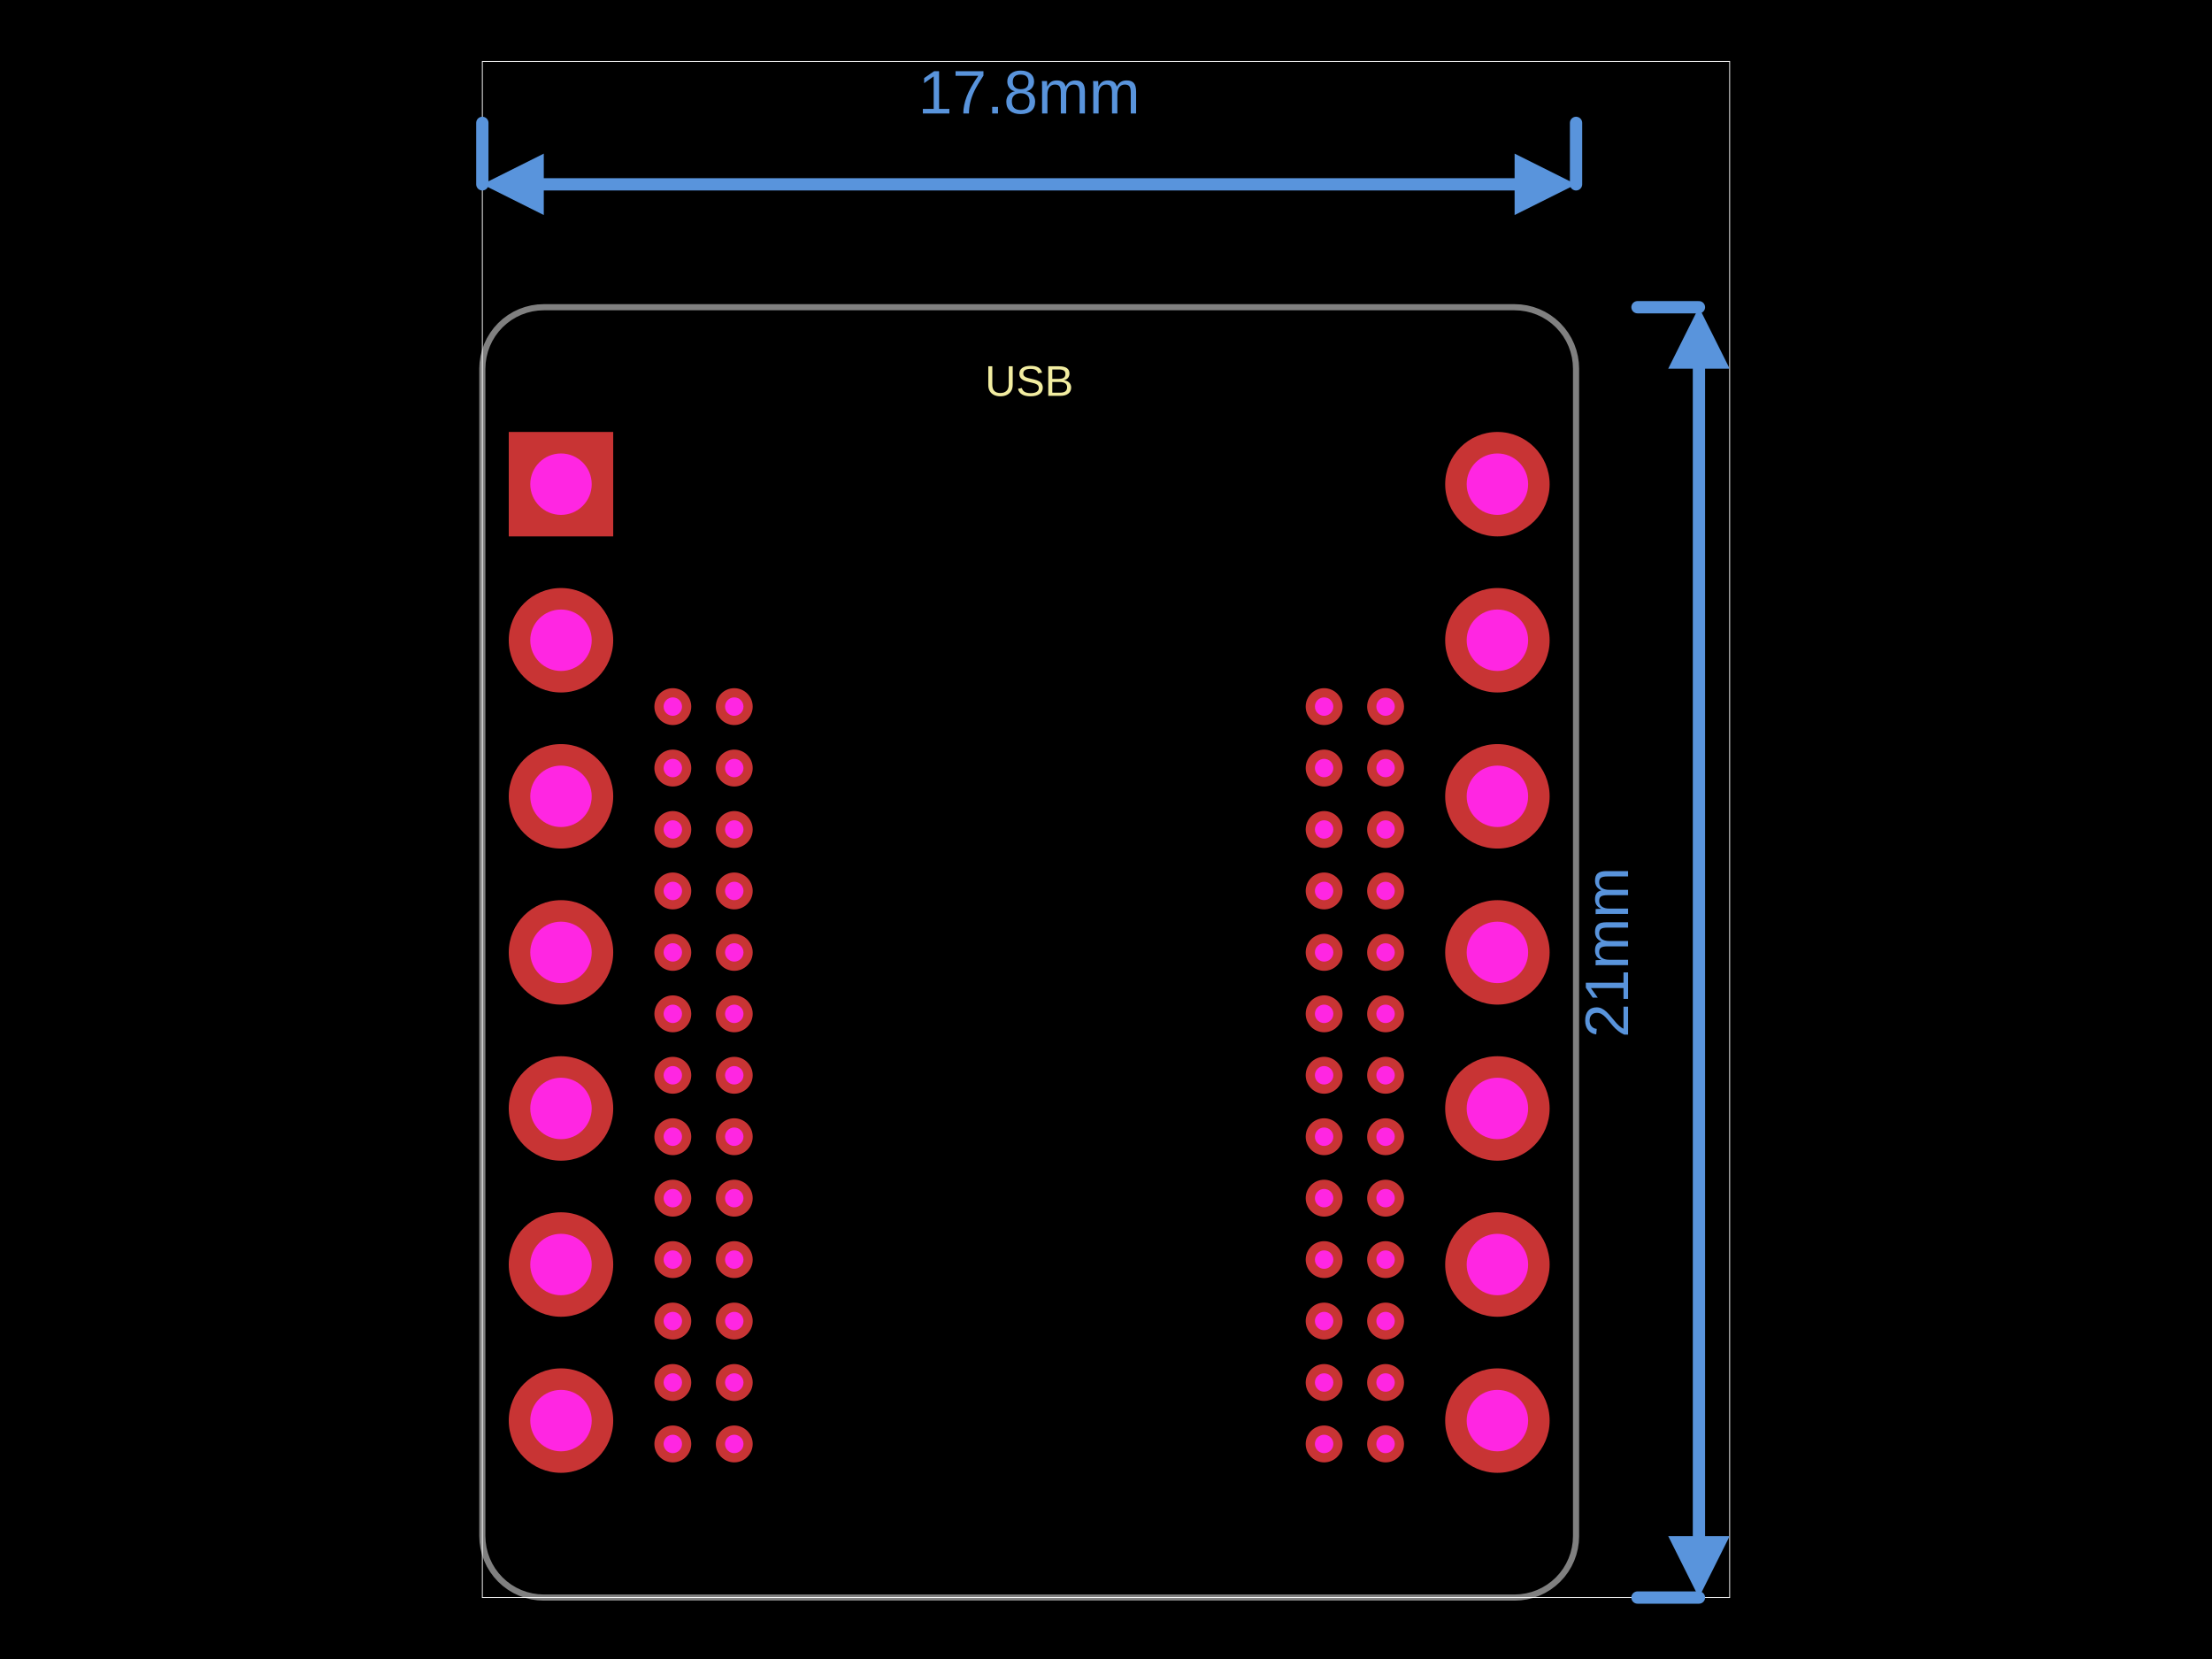
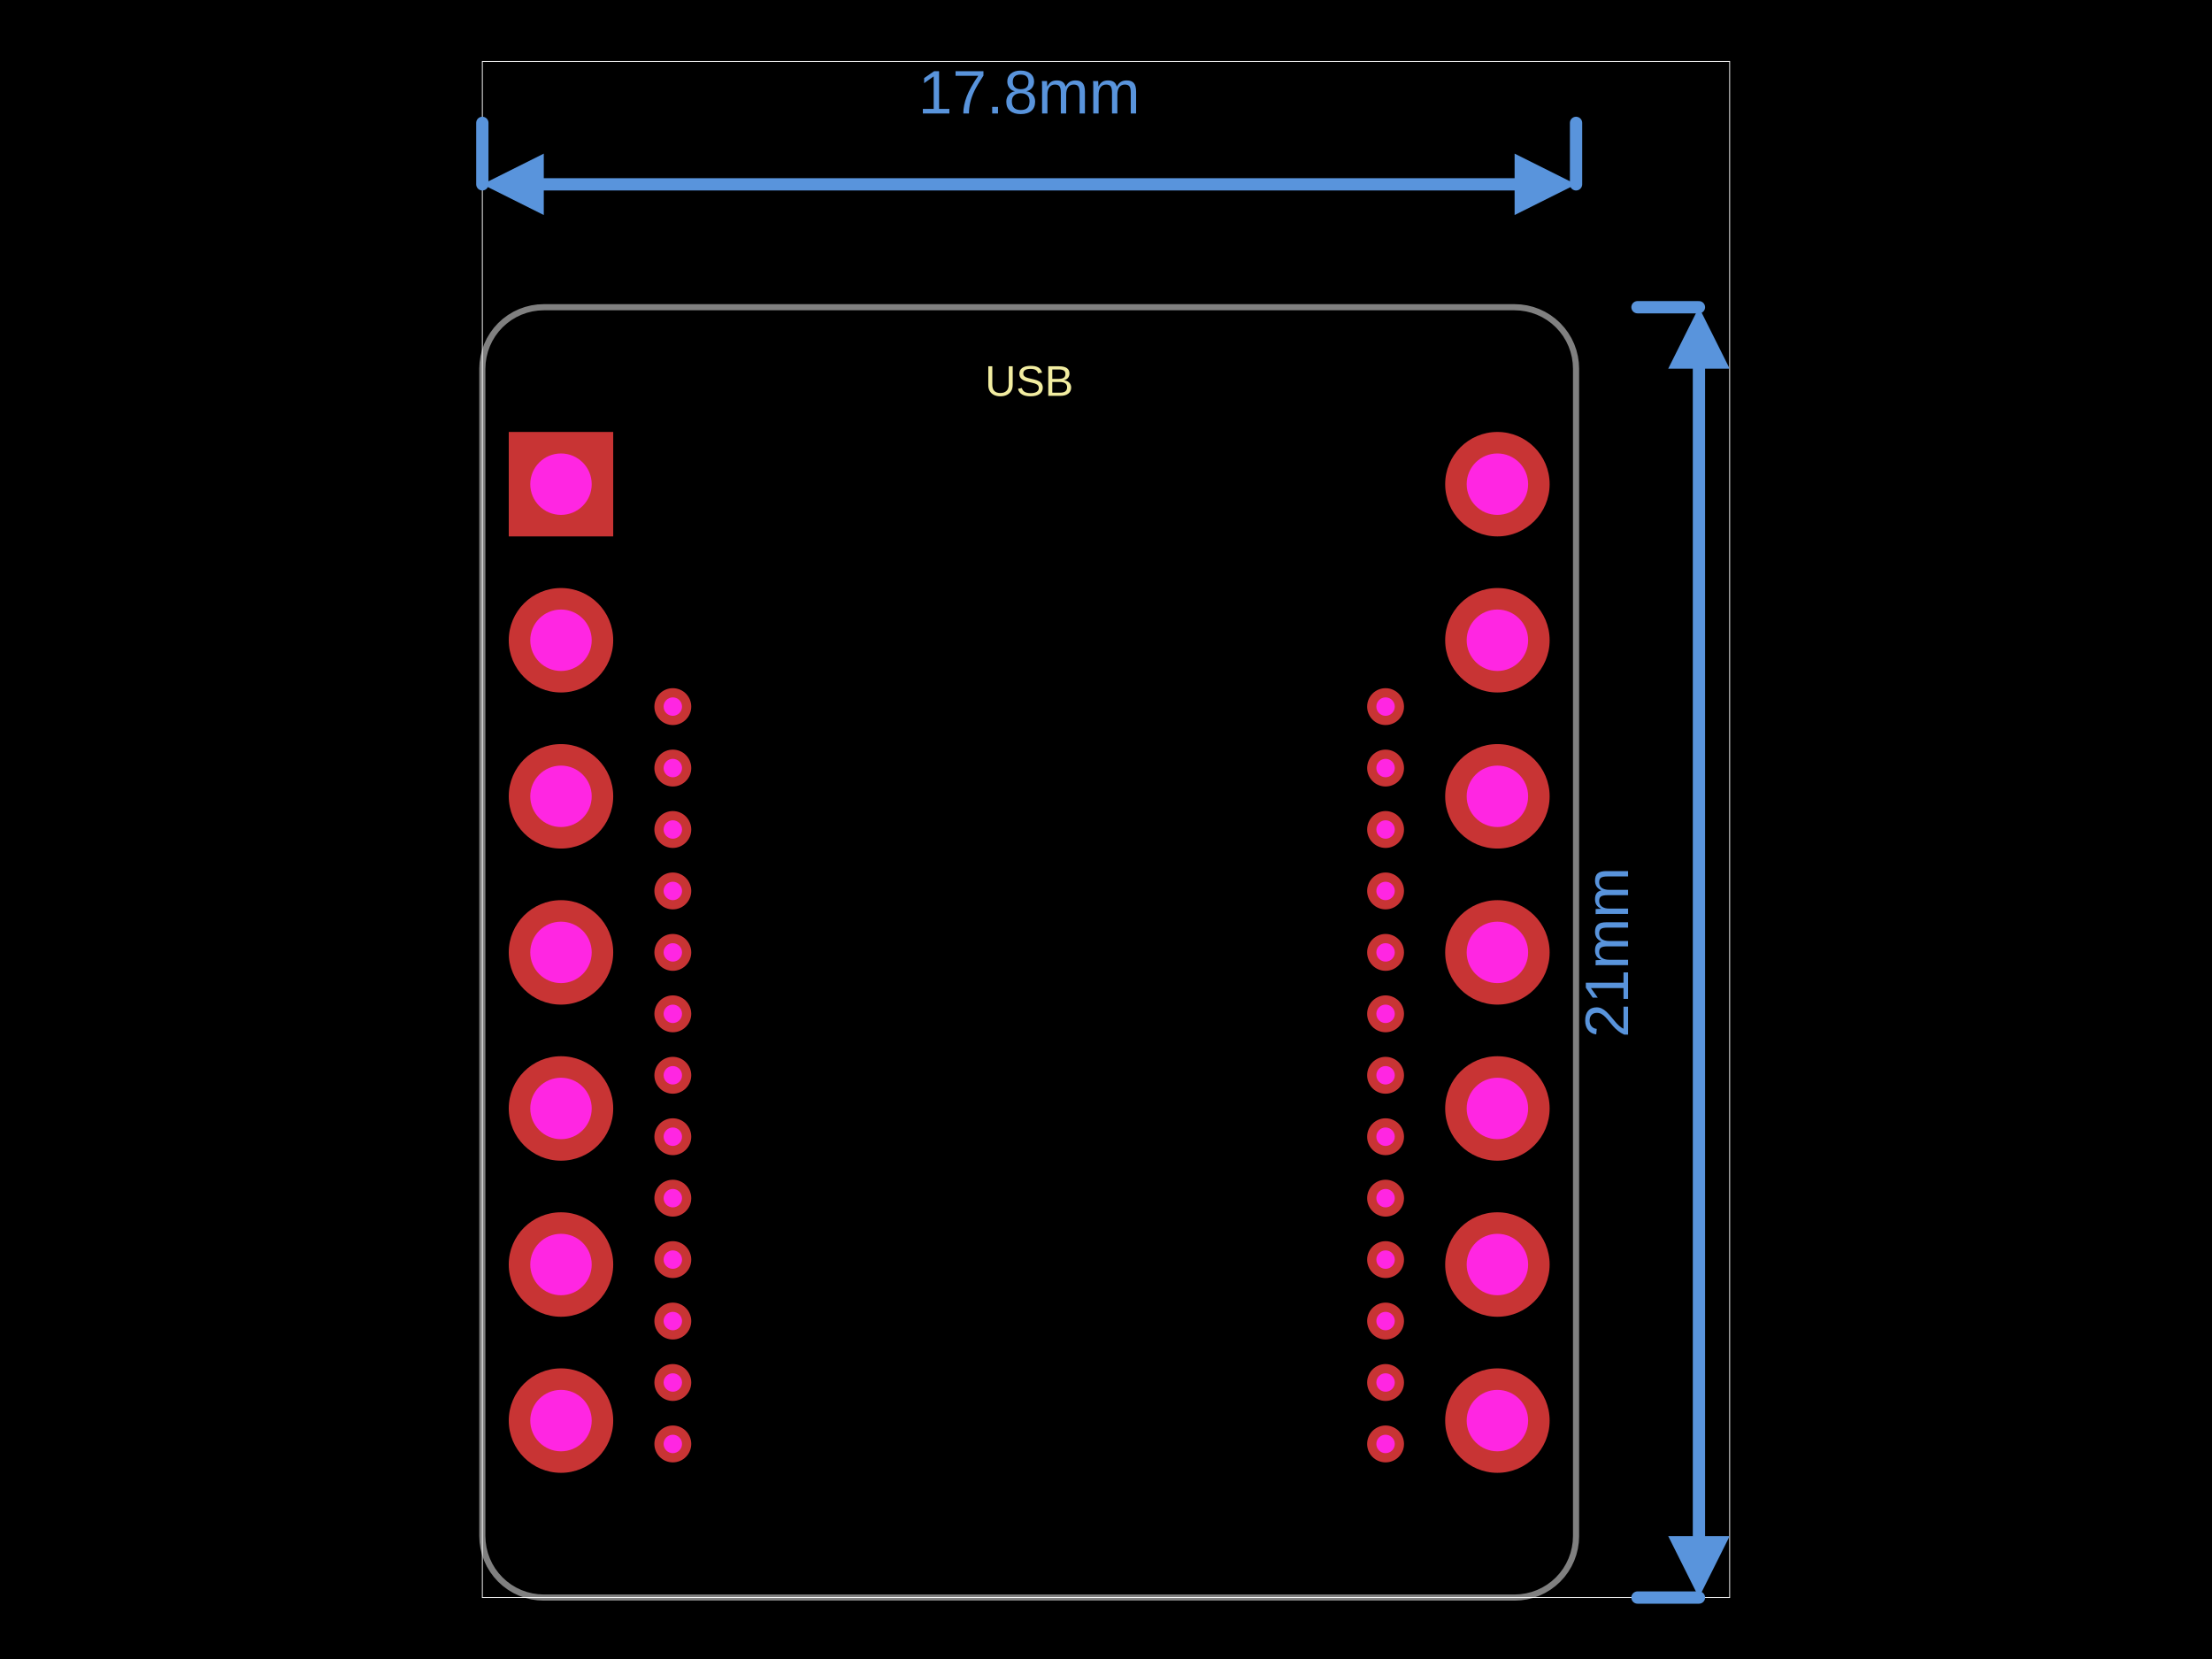
<svg xmlns="http://www.w3.org/2000/svg" width="800" height="600">
  <style />
  <rect class="boundary" x="0" y="0" fill="#000" width="800" height="600" data-type="pcb_background" data-pcb-layer="global" />
  <rect class="pcb-boundary" fill="none" stroke="#fff" stroke-width="0.3" x="174.444" y="22.222" width="451.111" height="555.556" data-type="pcb_boundary" data-pcb-layer="global" />
  <path class="pcb-board" d="M 196.667 577.778 L 547.778 577.778 L 549.956 577.671 L 552.113 577.351 L 554.229 576.821 L 556.282 576.086 L 558.253 575.154 L 560.124 574.033 L 561.875 572.734 L 563.491 571.269 L 564.956 569.653 L 566.255 567.902 L 567.376 566.031 L 568.308 564.06 L 569.043 562.006 L 569.573 559.891 L 569.893 557.734 L 570 555.556 L 570 133.333 L 569.893 131.155 L 569.573 128.998 L 569.043 126.883 L 568.308 124.829 L 567.376 122.858 L 566.255 120.987 L 564.956 119.236 L 563.491 117.62 L 561.875 116.155 L 560.124 114.856 L 558.253 113.735 L 556.282 112.803 L 554.229 112.068 L 552.113 111.538 L 549.956 111.218 L 547.778 111.111 L 196.667 111.111 L 194.489 111.218 L 192.331 111.538 L 190.216 112.068 L 188.163 112.803 L 186.191 113.735 L 184.321 114.856 L 182.569 116.155 L 180.953 117.62 L 179.489 119.236 L 178.19 120.987 L 177.068 122.858 L 176.136 124.829 L 175.401 126.883 L 174.871 128.998 L 174.551 131.155 L 174.444 133.333 L 174.444 555.556 L 174.551 557.734 L 174.871 559.891 L 175.401 562.006 L 176.136 564.06 L 177.068 566.031 L 178.19 567.902 L 179.489 569.653 L 180.953 571.269 L 182.569 572.734 L 184.321 574.033 L 186.191 575.154 L 188.163 576.086 L 190.216 576.821 L 192.331 577.351 L 194.489 577.671 L 196.667 577.778 Z" fill="none" stroke="rgba(255, 255, 255, 0.5)" stroke-width="2.222" data-type="pcb_board" data-pcb-layer="board" />
  <text x="0" y="0" dx="0" dy="0" fill="#f2eda1" font-family="Arial, sans-serif" font-size="15.556" text-anchor="middle" dominant-baseline="central" transform="matrix(1,0,0,1,372.2222,137.7778)" class="pcb-silkscreen-text pcb-silkscreen-top" data-pcb-silkscreen-text-id="pcb_silkscreen_text_0" stroke="none" data-type="pcb_silkscreen_text" data-pcb-layer="top">USB</text>
  <g data-type="pcb_plated_hole" data-pcb-layer="through" data-pad-name="J_XIAO.D0">
    <rect class="pcb-hole-outer-pad" fill="rgb(200, 52, 52)" x="184" y="156.222" width="37.778" height="37.778" data-type="pcb_plated_hole" data-pcb-layer="top" />
    <circle class="pcb-hole-inner" fill="#FF26E2" cx="202.889" cy="175.111" r="11.111" data-type="pcb_plated_hole_drill" data-pcb-layer="drill" />
  </g>
  <g data-type="pcb_plated_hole" data-pcb-layer="through" data-pad-name="J_XIAO.D1">
    <circle class="pcb-hole-outer" fill="rgb(200, 52, 52)" cx="202.889" cy="231.556" r="18.889" data-type="pcb_plated_hole" data-pcb-layer="top" />
    <circle class="pcb-hole-inner" fill="#FF26E2" cx="202.889" cy="231.556" r="11.111" data-type="pcb_plated_hole_drill" data-pcb-layer="drill" />
  </g>
  <g data-type="pcb_plated_hole" data-pcb-layer="through" data-pad-name="J_XIAO.D2">
    <circle class="pcb-hole-outer" fill="rgb(200, 52, 52)" cx="202.889" cy="288" r="18.889" data-type="pcb_plated_hole" data-pcb-layer="top" />
    <circle class="pcb-hole-inner" fill="#FF26E2" cx="202.889" cy="288" r="11.111" data-type="pcb_plated_hole_drill" data-pcb-layer="drill" />
  </g>
  <g data-type="pcb_plated_hole" data-pcb-layer="through" data-pad-name="J_XIAO.D3">
    <circle class="pcb-hole-outer" fill="rgb(200, 52, 52)" cx="202.889" cy="344.444" r="18.889" data-type="pcb_plated_hole" data-pcb-layer="top" />
    <circle class="pcb-hole-inner" fill="#FF26E2" cx="202.889" cy="344.444" r="11.111" data-type="pcb_plated_hole_drill" data-pcb-layer="drill" />
  </g>
  <g data-type="pcb_plated_hole" data-pcb-layer="through" data-pad-name="J_XIAO.D4">
    <circle class="pcb-hole-outer" fill="rgb(200, 52, 52)" cx="202.889" cy="400.889" r="18.889" data-type="pcb_plated_hole" data-pcb-layer="top" />
    <circle class="pcb-hole-inner" fill="#FF26E2" cx="202.889" cy="400.889" r="11.111" data-type="pcb_plated_hole_drill" data-pcb-layer="drill" />
  </g>
  <g data-type="pcb_plated_hole" data-pcb-layer="through" data-pad-name="J_XIAO.D5">
    <circle class="pcb-hole-outer" fill="rgb(200, 52, 52)" cx="202.889" cy="457.333" r="18.889" data-type="pcb_plated_hole" data-pcb-layer="top" />
    <circle class="pcb-hole-inner" fill="#FF26E2" cx="202.889" cy="457.333" r="11.111" data-type="pcb_plated_hole_drill" data-pcb-layer="drill" />
  </g>
  <g data-type="pcb_plated_hole" data-pcb-layer="through" data-pad-name="J_XIAO.D6">
    <circle class="pcb-hole-outer" fill="rgb(200, 52, 52)" cx="202.889" cy="513.778" r="18.889" data-type="pcb_plated_hole" data-pcb-layer="top" />
    <circle class="pcb-hole-inner" fill="#FF26E2" cx="202.889" cy="513.778" r="11.111" data-type="pcb_plated_hole_drill" data-pcb-layer="drill" />
  </g>
  <g data-type="pcb_plated_hole" data-pcb-layer="through" data-pad-name="J_XIAO.V5">
    <circle class="pcb-hole-outer" fill="rgb(200, 52, 52)" cx="541.556" cy="175.111" r="18.889" data-type="pcb_plated_hole" data-pcb-layer="top" />
    <circle class="pcb-hole-inner" fill="#FF26E2" cx="541.556" cy="175.111" r="11.111" data-type="pcb_plated_hole_drill" data-pcb-layer="drill" />
  </g>
  <g data-type="pcb_plated_hole" data-pcb-layer="through" data-pad-name="J_XIAO.GND">
    <circle class="pcb-hole-outer" fill="rgb(200, 52, 52)" cx="541.556" cy="231.556" r="18.889" data-type="pcb_plated_hole" data-pcb-layer="top" />
    <circle class="pcb-hole-inner" fill="#FF26E2" cx="541.556" cy="231.556" r="11.111" data-type="pcb_plated_hole_drill" data-pcb-layer="drill" />
  </g>
  <g data-type="pcb_plated_hole" data-pcb-layer="through" data-pad-name="J_XIAO.V3V3">
    <circle class="pcb-hole-outer" fill="rgb(200, 52, 52)" cx="541.556" cy="288" r="18.889" data-type="pcb_plated_hole" data-pcb-layer="top" />
    <circle class="pcb-hole-inner" fill="#FF26E2" cx="541.556" cy="288" r="11.111" data-type="pcb_plated_hole_drill" data-pcb-layer="drill" />
  </g>
  <g data-type="pcb_plated_hole" data-pcb-layer="through" data-pad-name="J_XIAO.D10">
    <circle class="pcb-hole-outer" fill="rgb(200, 52, 52)" cx="541.556" cy="344.444" r="18.889" data-type="pcb_plated_hole" data-pcb-layer="top" />
    <circle class="pcb-hole-inner" fill="#FF26E2" cx="541.556" cy="344.444" r="11.111" data-type="pcb_plated_hole_drill" data-pcb-layer="drill" />
  </g>
  <g data-type="pcb_plated_hole" data-pcb-layer="through" data-pad-name="J_XIAO.D9">
    <circle class="pcb-hole-outer" fill="rgb(200, 52, 52)" cx="541.556" cy="400.889" r="18.889" data-type="pcb_plated_hole" data-pcb-layer="top" />
    <circle class="pcb-hole-inner" fill="#FF26E2" cx="541.556" cy="400.889" r="11.111" data-type="pcb_plated_hole_drill" data-pcb-layer="drill" />
  </g>
  <g data-type="pcb_plated_hole" data-pcb-layer="through" data-pad-name="J_XIAO.D8">
    <circle class="pcb-hole-outer" fill="rgb(200, 52, 52)" cx="541.556" cy="457.333" r="18.889" data-type="pcb_plated_hole" data-pcb-layer="top" />
    <circle class="pcb-hole-inner" fill="#FF26E2" cx="541.556" cy="457.333" r="11.111" data-type="pcb_plated_hole_drill" data-pcb-layer="drill" />
  </g>
  <g data-type="pcb_plated_hole" data-pcb-layer="through" data-pad-name="J_XIAO.D7">
    <circle class="pcb-hole-outer" fill="rgb(200, 52, 52)" cx="541.556" cy="513.778" r="18.889" data-type="pcb_plated_hole" data-pcb-layer="top" />
    <circle class="pcb-hole-inner" fill="#FF26E2" cx="541.556" cy="513.778" r="11.111" data-type="pcb_plated_hole_drill" data-pcb-layer="drill" />
  </g>
  <g data-type="pcb_via" data-pcb-layer="through">
    <circle class="pcb-hole-outer" fill="rgb(200, 52, 52)" cx="243.333" cy="522.222" r="6.667" data-type="pcb_via" data-pcb-layer="top" />
    <circle class="pcb-hole-inner" fill="#FF26E2" cx="243.333" cy="522.222" r="3.333" data-type="pcb_via" data-pcb-layer="drill" />
  </g>
  <g data-type="pcb_via" data-pcb-layer="through">
    <circle class="pcb-hole-outer" fill="rgb(200, 52, 52)" cx="243.333" cy="500" r="6.667" data-type="pcb_via" data-pcb-layer="top" />
    <circle class="pcb-hole-inner" fill="#FF26E2" cx="243.333" cy="500" r="3.333" data-type="pcb_via" data-pcb-layer="drill" />
  </g>
  <g data-type="pcb_via" data-pcb-layer="through">
    <circle class="pcb-hole-outer" fill="rgb(200, 52, 52)" cx="243.333" cy="477.778" r="6.667" data-type="pcb_via" data-pcb-layer="top" />
    <circle class="pcb-hole-inner" fill="#FF26E2" cx="243.333" cy="477.778" r="3.333" data-type="pcb_via" data-pcb-layer="drill" />
  </g>
  <g data-type="pcb_via" data-pcb-layer="through">
    <circle class="pcb-hole-outer" fill="rgb(200, 52, 52)" cx="243.333" cy="455.556" r="6.667" data-type="pcb_via" data-pcb-layer="top" />
    <circle class="pcb-hole-inner" fill="#FF26E2" cx="243.333" cy="455.556" r="3.333" data-type="pcb_via" data-pcb-layer="drill" />
  </g>
  <g data-type="pcb_via" data-pcb-layer="through">
    <circle class="pcb-hole-outer" fill="rgb(200, 52, 52)" cx="243.333" cy="433.333" r="6.667" data-type="pcb_via" data-pcb-layer="top" />
    <circle class="pcb-hole-inner" fill="#FF26E2" cx="243.333" cy="433.333" r="3.333" data-type="pcb_via" data-pcb-layer="drill" />
  </g>
  <g data-type="pcb_via" data-pcb-layer="through">
    <circle class="pcb-hole-outer" fill="rgb(200, 52, 52)" cx="243.333" cy="411.111" r="6.667" data-type="pcb_via" data-pcb-layer="top" />
    <circle class="pcb-hole-inner" fill="#FF26E2" cx="243.333" cy="411.111" r="3.333" data-type="pcb_via" data-pcb-layer="drill" />
  </g>
  <g data-type="pcb_via" data-pcb-layer="through">
    <circle class="pcb-hole-outer" fill="rgb(200, 52, 52)" cx="243.333" cy="388.889" r="6.667" data-type="pcb_via" data-pcb-layer="top" />
    <circle class="pcb-hole-inner" fill="#FF26E2" cx="243.333" cy="388.889" r="3.333" data-type="pcb_via" data-pcb-layer="drill" />
  </g>
  <g data-type="pcb_via" data-pcb-layer="through">
    <circle class="pcb-hole-outer" fill="rgb(200, 52, 52)" cx="243.333" cy="366.667" r="6.667" data-type="pcb_via" data-pcb-layer="top" />
    <circle class="pcb-hole-inner" fill="#FF26E2" cx="243.333" cy="366.667" r="3.333" data-type="pcb_via" data-pcb-layer="drill" />
  </g>
  <g data-type="pcb_via" data-pcb-layer="through">
    <circle class="pcb-hole-outer" fill="rgb(200, 52, 52)" cx="243.333" cy="344.444" r="6.667" data-type="pcb_via" data-pcb-layer="top" />
    <circle class="pcb-hole-inner" fill="#FF26E2" cx="243.333" cy="344.444" r="3.333" data-type="pcb_via" data-pcb-layer="drill" />
  </g>
  <g data-type="pcb_via" data-pcb-layer="through">
    <circle class="pcb-hole-outer" fill="rgb(200, 52, 52)" cx="243.333" cy="322.222" r="6.667" data-type="pcb_via" data-pcb-layer="top" />
    <circle class="pcb-hole-inner" fill="#FF26E2" cx="243.333" cy="322.222" r="3.333" data-type="pcb_via" data-pcb-layer="drill" />
  </g>
  <g data-type="pcb_via" data-pcb-layer="through">
    <circle class="pcb-hole-outer" fill="rgb(200, 52, 52)" cx="243.333" cy="300" r="6.667" data-type="pcb_via" data-pcb-layer="top" />
    <circle class="pcb-hole-inner" fill="#FF26E2" cx="243.333" cy="300" r="3.333" data-type="pcb_via" data-pcb-layer="drill" />
  </g>
  <g data-type="pcb_via" data-pcb-layer="through">
    <circle class="pcb-hole-outer" fill="rgb(200, 52, 52)" cx="243.333" cy="277.778" r="6.667" data-type="pcb_via" data-pcb-layer="top" />
    <circle class="pcb-hole-inner" fill="#FF26E2" cx="243.333" cy="277.778" r="3.333" data-type="pcb_via" data-pcb-layer="drill" />
  </g>
  <g data-type="pcb_via" data-pcb-layer="through">
    <circle class="pcb-hole-outer" fill="rgb(200, 52, 52)" cx="243.333" cy="255.556" r="6.667" data-type="pcb_via" data-pcb-layer="top" />
    <circle class="pcb-hole-inner" fill="#FF26E2" cx="243.333" cy="255.556" r="3.333" data-type="pcb_via" data-pcb-layer="drill" />
  </g>
  <g data-type="pcb_via" data-pcb-layer="through">
-     <circle class="pcb-hole-outer" fill="rgb(200, 52, 52)" cx="265.556" cy="522.222" r="6.667" data-type="pcb_via" data-pcb-layer="top" />
-     <circle class="pcb-hole-inner" fill="#FF26E2" cx="265.556" cy="522.222" r="3.333" data-type="pcb_via" data-pcb-layer="drill" />
-   </g>
-   <g data-type="pcb_via" data-pcb-layer="through">
-     <circle class="pcb-hole-outer" fill="rgb(200, 52, 52)" cx="265.556" cy="500" r="6.667" data-type="pcb_via" data-pcb-layer="top" />
-     <circle class="pcb-hole-inner" fill="#FF26E2" cx="265.556" cy="500" r="3.333" data-type="pcb_via" data-pcb-layer="drill" />
-   </g>
-   <g data-type="pcb_via" data-pcb-layer="through">
-     <circle class="pcb-hole-outer" fill="rgb(200, 52, 52)" cx="265.556" cy="477.778" r="6.667" data-type="pcb_via" data-pcb-layer="top" />
-     <circle class="pcb-hole-inner" fill="#FF26E2" cx="265.556" cy="477.778" r="3.333" data-type="pcb_via" data-pcb-layer="drill" />
-   </g>
-   <g data-type="pcb_via" data-pcb-layer="through">
-     <circle class="pcb-hole-outer" fill="rgb(200, 52, 52)" cx="265.556" cy="455.556" r="6.667" data-type="pcb_via" data-pcb-layer="top" />
-     <circle class="pcb-hole-inner" fill="#FF26E2" cx="265.556" cy="455.556" r="3.333" data-type="pcb_via" data-pcb-layer="drill" />
-   </g>
-   <g data-type="pcb_via" data-pcb-layer="through">
-     <circle class="pcb-hole-outer" fill="rgb(200, 52, 52)" cx="265.556" cy="433.333" r="6.667" data-type="pcb_via" data-pcb-layer="top" />
-     <circle class="pcb-hole-inner" fill="#FF26E2" cx="265.556" cy="433.333" r="3.333" data-type="pcb_via" data-pcb-layer="drill" />
-   </g>
-   <g data-type="pcb_via" data-pcb-layer="through">
-     <circle class="pcb-hole-outer" fill="rgb(200, 52, 52)" cx="265.556" cy="411.111" r="6.667" data-type="pcb_via" data-pcb-layer="top" />
-     <circle class="pcb-hole-inner" fill="#FF26E2" cx="265.556" cy="411.111" r="3.333" data-type="pcb_via" data-pcb-layer="drill" />
-   </g>
-   <g data-type="pcb_via" data-pcb-layer="through">
-     <circle class="pcb-hole-outer" fill="rgb(200, 52, 52)" cx="265.556" cy="388.889" r="6.667" data-type="pcb_via" data-pcb-layer="top" />
-     <circle class="pcb-hole-inner" fill="#FF26E2" cx="265.556" cy="388.889" r="3.333" data-type="pcb_via" data-pcb-layer="drill" />
-   </g>
-   <g data-type="pcb_via" data-pcb-layer="through">
-     <circle class="pcb-hole-outer" fill="rgb(200, 52, 52)" cx="265.556" cy="366.667" r="6.667" data-type="pcb_via" data-pcb-layer="top" />
-     <circle class="pcb-hole-inner" fill="#FF26E2" cx="265.556" cy="366.667" r="3.333" data-type="pcb_via" data-pcb-layer="drill" />
-   </g>
-   <g data-type="pcb_via" data-pcb-layer="through">
-     <circle class="pcb-hole-outer" fill="rgb(200, 52, 52)" cx="265.556" cy="344.444" r="6.667" data-type="pcb_via" data-pcb-layer="top" />
-     <circle class="pcb-hole-inner" fill="#FF26E2" cx="265.556" cy="344.444" r="3.333" data-type="pcb_via" data-pcb-layer="drill" />
-   </g>
-   <g data-type="pcb_via" data-pcb-layer="through">
-     <circle class="pcb-hole-outer" fill="rgb(200, 52, 52)" cx="265.556" cy="322.222" r="6.667" data-type="pcb_via" data-pcb-layer="top" />
-     <circle class="pcb-hole-inner" fill="#FF26E2" cx="265.556" cy="322.222" r="3.333" data-type="pcb_via" data-pcb-layer="drill" />
-   </g>
-   <g data-type="pcb_via" data-pcb-layer="through">
-     <circle class="pcb-hole-outer" fill="rgb(200, 52, 52)" cx="265.556" cy="300" r="6.667" data-type="pcb_via" data-pcb-layer="top" />
-     <circle class="pcb-hole-inner" fill="#FF26E2" cx="265.556" cy="300" r="3.333" data-type="pcb_via" data-pcb-layer="drill" />
-   </g>
-   <g data-type="pcb_via" data-pcb-layer="through">
-     <circle class="pcb-hole-outer" fill="rgb(200, 52, 52)" cx="265.556" cy="277.778" r="6.667" data-type="pcb_via" data-pcb-layer="top" />
-     <circle class="pcb-hole-inner" fill="#FF26E2" cx="265.556" cy="277.778" r="3.333" data-type="pcb_via" data-pcb-layer="drill" />
-   </g>
-   <g data-type="pcb_via" data-pcb-layer="through">
-     <circle class="pcb-hole-outer" fill="rgb(200, 52, 52)" cx="265.556" cy="255.556" r="6.667" data-type="pcb_via" data-pcb-layer="top" />
-     <circle class="pcb-hole-inner" fill="#FF26E2" cx="265.556" cy="255.556" r="3.333" data-type="pcb_via" data-pcb-layer="drill" />
-   </g>
-   <g data-type="pcb_via" data-pcb-layer="through">
-     <circle class="pcb-hole-outer" fill="rgb(200, 52, 52)" cx="478.889" cy="522.222" r="6.667" data-type="pcb_via" data-pcb-layer="top" />
-     <circle class="pcb-hole-inner" fill="#FF26E2" cx="478.889" cy="522.222" r="3.333" data-type="pcb_via" data-pcb-layer="drill" />
-   </g>
-   <g data-type="pcb_via" data-pcb-layer="through">
-     <circle class="pcb-hole-outer" fill="rgb(200, 52, 52)" cx="478.889" cy="500" r="6.667" data-type="pcb_via" data-pcb-layer="top" />
-     <circle class="pcb-hole-inner" fill="#FF26E2" cx="478.889" cy="500" r="3.333" data-type="pcb_via" data-pcb-layer="drill" />
-   </g>
-   <g data-type="pcb_via" data-pcb-layer="through">
-     <circle class="pcb-hole-outer" fill="rgb(200, 52, 52)" cx="478.889" cy="477.778" r="6.667" data-type="pcb_via" data-pcb-layer="top" />
-     <circle class="pcb-hole-inner" fill="#FF26E2" cx="478.889" cy="477.778" r="3.333" data-type="pcb_via" data-pcb-layer="drill" />
-   </g>
-   <g data-type="pcb_via" data-pcb-layer="through">
-     <circle class="pcb-hole-outer" fill="rgb(200, 52, 52)" cx="478.889" cy="455.556" r="6.667" data-type="pcb_via" data-pcb-layer="top" />
-     <circle class="pcb-hole-inner" fill="#FF26E2" cx="478.889" cy="455.556" r="3.333" data-type="pcb_via" data-pcb-layer="drill" />
-   </g>
-   <g data-type="pcb_via" data-pcb-layer="through">
-     <circle class="pcb-hole-outer" fill="rgb(200, 52, 52)" cx="478.889" cy="433.333" r="6.667" data-type="pcb_via" data-pcb-layer="top" />
-     <circle class="pcb-hole-inner" fill="#FF26E2" cx="478.889" cy="433.333" r="3.333" data-type="pcb_via" data-pcb-layer="drill" />
-   </g>
-   <g data-type="pcb_via" data-pcb-layer="through">
-     <circle class="pcb-hole-outer" fill="rgb(200, 52, 52)" cx="478.889" cy="411.111" r="6.667" data-type="pcb_via" data-pcb-layer="top" />
-     <circle class="pcb-hole-inner" fill="#FF26E2" cx="478.889" cy="411.111" r="3.333" data-type="pcb_via" data-pcb-layer="drill" />
-   </g>
-   <g data-type="pcb_via" data-pcb-layer="through">
-     <circle class="pcb-hole-outer" fill="rgb(200, 52, 52)" cx="478.889" cy="388.889" r="6.667" data-type="pcb_via" data-pcb-layer="top" />
-     <circle class="pcb-hole-inner" fill="#FF26E2" cx="478.889" cy="388.889" r="3.333" data-type="pcb_via" data-pcb-layer="drill" />
-   </g>
-   <g data-type="pcb_via" data-pcb-layer="through">
-     <circle class="pcb-hole-outer" fill="rgb(200, 52, 52)" cx="478.889" cy="366.667" r="6.667" data-type="pcb_via" data-pcb-layer="top" />
-     <circle class="pcb-hole-inner" fill="#FF26E2" cx="478.889" cy="366.667" r="3.333" data-type="pcb_via" data-pcb-layer="drill" />
-   </g>
-   <g data-type="pcb_via" data-pcb-layer="through">
-     <circle class="pcb-hole-outer" fill="rgb(200, 52, 52)" cx="478.889" cy="344.444" r="6.667" data-type="pcb_via" data-pcb-layer="top" />
-     <circle class="pcb-hole-inner" fill="#FF26E2" cx="478.889" cy="344.444" r="3.333" data-type="pcb_via" data-pcb-layer="drill" />
-   </g>
-   <g data-type="pcb_via" data-pcb-layer="through">
-     <circle class="pcb-hole-outer" fill="rgb(200, 52, 52)" cx="478.889" cy="322.222" r="6.667" data-type="pcb_via" data-pcb-layer="top" />
-     <circle class="pcb-hole-inner" fill="#FF26E2" cx="478.889" cy="322.222" r="3.333" data-type="pcb_via" data-pcb-layer="drill" />
-   </g>
-   <g data-type="pcb_via" data-pcb-layer="through">
-     <circle class="pcb-hole-outer" fill="rgb(200, 52, 52)" cx="478.889" cy="300" r="6.667" data-type="pcb_via" data-pcb-layer="top" />
-     <circle class="pcb-hole-inner" fill="#FF26E2" cx="478.889" cy="300" r="3.333" data-type="pcb_via" data-pcb-layer="drill" />
-   </g>
-   <g data-type="pcb_via" data-pcb-layer="through">
-     <circle class="pcb-hole-outer" fill="rgb(200, 52, 52)" cx="478.889" cy="277.778" r="6.667" data-type="pcb_via" data-pcb-layer="top" />
-     <circle class="pcb-hole-inner" fill="#FF26E2" cx="478.889" cy="277.778" r="3.333" data-type="pcb_via" data-pcb-layer="drill" />
-   </g>
-   <g data-type="pcb_via" data-pcb-layer="through">
-     <circle class="pcb-hole-outer" fill="rgb(200, 52, 52)" cx="478.889" cy="255.556" r="6.667" data-type="pcb_via" data-pcb-layer="top" />
-     <circle class="pcb-hole-inner" fill="#FF26E2" cx="478.889" cy="255.556" r="3.333" data-type="pcb_via" data-pcb-layer="drill" />
-   </g>
-   <g data-type="pcb_via" data-pcb-layer="through">
    <circle class="pcb-hole-outer" fill="rgb(200, 52, 52)" cx="501.111" cy="522.222" r="6.667" data-type="pcb_via" data-pcb-layer="top" />
    <circle class="pcb-hole-inner" fill="#FF26E2" cx="501.111" cy="522.222" r="3.333" data-type="pcb_via" data-pcb-layer="drill" />
  </g>
  <g data-type="pcb_via" data-pcb-layer="through">
    <circle class="pcb-hole-outer" fill="rgb(200, 52, 52)" cx="501.111" cy="500" r="6.667" data-type="pcb_via" data-pcb-layer="top" />
    <circle class="pcb-hole-inner" fill="#FF26E2" cx="501.111" cy="500" r="3.333" data-type="pcb_via" data-pcb-layer="drill" />
  </g>
  <g data-type="pcb_via" data-pcb-layer="through">
    <circle class="pcb-hole-outer" fill="rgb(200, 52, 52)" cx="501.111" cy="477.778" r="6.667" data-type="pcb_via" data-pcb-layer="top" />
    <circle class="pcb-hole-inner" fill="#FF26E2" cx="501.111" cy="477.778" r="3.333" data-type="pcb_via" data-pcb-layer="drill" />
  </g>
  <g data-type="pcb_via" data-pcb-layer="through">
    <circle class="pcb-hole-outer" fill="rgb(200, 52, 52)" cx="501.111" cy="455.556" r="6.667" data-type="pcb_via" data-pcb-layer="top" />
    <circle class="pcb-hole-inner" fill="#FF26E2" cx="501.111" cy="455.556" r="3.333" data-type="pcb_via" data-pcb-layer="drill" />
  </g>
  <g data-type="pcb_via" data-pcb-layer="through">
    <circle class="pcb-hole-outer" fill="rgb(200, 52, 52)" cx="501.111" cy="433.333" r="6.667" data-type="pcb_via" data-pcb-layer="top" />
    <circle class="pcb-hole-inner" fill="#FF26E2" cx="501.111" cy="433.333" r="3.333" data-type="pcb_via" data-pcb-layer="drill" />
  </g>
  <g data-type="pcb_via" data-pcb-layer="through">
    <circle class="pcb-hole-outer" fill="rgb(200, 52, 52)" cx="501.111" cy="411.111" r="6.667" data-type="pcb_via" data-pcb-layer="top" />
    <circle class="pcb-hole-inner" fill="#FF26E2" cx="501.111" cy="411.111" r="3.333" data-type="pcb_via" data-pcb-layer="drill" />
  </g>
  <g data-type="pcb_via" data-pcb-layer="through">
    <circle class="pcb-hole-outer" fill="rgb(200, 52, 52)" cx="501.111" cy="388.889" r="6.667" data-type="pcb_via" data-pcb-layer="top" />
    <circle class="pcb-hole-inner" fill="#FF26E2" cx="501.111" cy="388.889" r="3.333" data-type="pcb_via" data-pcb-layer="drill" />
  </g>
  <g data-type="pcb_via" data-pcb-layer="through">
    <circle class="pcb-hole-outer" fill="rgb(200, 52, 52)" cx="501.111" cy="366.667" r="6.667" data-type="pcb_via" data-pcb-layer="top" />
    <circle class="pcb-hole-inner" fill="#FF26E2" cx="501.111" cy="366.667" r="3.333" data-type="pcb_via" data-pcb-layer="drill" />
  </g>
  <g data-type="pcb_via" data-pcb-layer="through">
    <circle class="pcb-hole-outer" fill="rgb(200, 52, 52)" cx="501.111" cy="344.444" r="6.667" data-type="pcb_via" data-pcb-layer="top" />
    <circle class="pcb-hole-inner" fill="#FF26E2" cx="501.111" cy="344.444" r="3.333" data-type="pcb_via" data-pcb-layer="drill" />
  </g>
  <g data-type="pcb_via" data-pcb-layer="through">
    <circle class="pcb-hole-outer" fill="rgb(200, 52, 52)" cx="501.111" cy="322.222" r="6.667" data-type="pcb_via" data-pcb-layer="top" />
    <circle class="pcb-hole-inner" fill="#FF26E2" cx="501.111" cy="322.222" r="3.333" data-type="pcb_via" data-pcb-layer="drill" />
  </g>
  <g data-type="pcb_via" data-pcb-layer="through">
    <circle class="pcb-hole-outer" fill="rgb(200, 52, 52)" cx="501.111" cy="300" r="6.667" data-type="pcb_via" data-pcb-layer="top" />
    <circle class="pcb-hole-inner" fill="#FF26E2" cx="501.111" cy="300" r="3.333" data-type="pcb_via" data-pcb-layer="drill" />
  </g>
  <g data-type="pcb_via" data-pcb-layer="through">
    <circle class="pcb-hole-outer" fill="rgb(200, 52, 52)" cx="501.111" cy="277.778" r="6.667" data-type="pcb_via" data-pcb-layer="top" />
    <circle class="pcb-hole-inner" fill="#FF26E2" cx="501.111" cy="277.778" r="3.333" data-type="pcb_via" data-pcb-layer="drill" />
  </g>
  <g data-type="pcb_via" data-pcb-layer="through">
    <circle class="pcb-hole-outer" fill="rgb(200, 52, 52)" cx="501.111" cy="255.556" r="6.667" data-type="pcb_via" data-pcb-layer="top" />
    <circle class="pcb-hole-inner" fill="#FF26E2" cx="501.111" cy="255.556" r="3.333" data-type="pcb_via" data-pcb-layer="drill" />
  </g>
  <g class="pcb-note-dimension" data-type="pcb_note_dimension" data-pcb-note-dimension-id="pcb_note_dimension_0" data-pcb-layer="overlay">
    <path d="M 174.444 66.667 L 174.444 44.444" stroke="rgb(89, 148, 220)" fill="none" stroke-width="4.444" stroke-linecap="round" class="pcb-note-dimension-extension" />
    <path d="M 570 66.667 L 570 44.444" stroke="rgb(89, 148, 220)" fill="none" stroke-width="4.444" stroke-linecap="round" class="pcb-note-dimension-extension" />
    <path d="M 196.667 66.667 L 547.778 66.667" stroke="rgb(89, 148, 220)" fill="none" stroke-width="4.444" stroke-linecap="round" class="pcb-note-dimension-line" />
    <path d="M 174.444 66.667 L 196.667 55.556 L 196.667 77.778 Z" fill="rgb(89, 148, 220)" class="pcb-note-dimension-arrow" />
    <path d="M 570 66.667 L 547.778 55.556 L 547.778 77.778 Z" fill="rgb(89, 148, 220)" class="pcb-note-dimension-arrow" />
    <text x="372.222" y="33.333" fill="rgb(89, 148, 220)" font-size="22.222" font-family="Arial, sans-serif" text-anchor="middle" dominant-baseline="central" class="pcb-note-dimension-text" transform="rotate(0 372.2222 33.33333)">17.8mm</text>
  </g>
  <g class="pcb-note-dimension" data-type="pcb_note_dimension" data-pcb-note-dimension-id="pcb_note_dimension_1" data-pcb-layer="overlay">
    <path d="M 614.444 577.778 L 592.222 577.778" stroke="rgb(89, 148, 220)" fill="none" stroke-width="4.444" stroke-linecap="round" class="pcb-note-dimension-extension" />
    <path d="M 614.444 111.111 L 592.222 111.111" stroke="rgb(89, 148, 220)" fill="none" stroke-width="4.444" stroke-linecap="round" class="pcb-note-dimension-extension" />
    <path d="M 614.444 555.556 L 614.444 133.333" stroke="rgb(89, 148, 220)" fill="none" stroke-width="4.444" stroke-linecap="round" class="pcb-note-dimension-line" />
    <path d="M 614.444 577.778 L 603.333 555.556 L 625.556 555.556 Z" fill="rgb(89, 148, 220)" class="pcb-note-dimension-arrow" />
    <path d="M 614.444 111.111 L 603.333 133.333 L 625.556 133.333 Z" fill="rgb(89, 148, 220)" class="pcb-note-dimension-arrow" />
    <text x="581.111" y="344.444" fill="rgb(89, 148, 220)" font-size="22.222" font-family="Arial, sans-serif" text-anchor="middle" dominant-baseline="central" class="pcb-note-dimension-text" transform="rotate(-90 581.1111 344.4444)">21mm</text>
  </g>
</svg>
